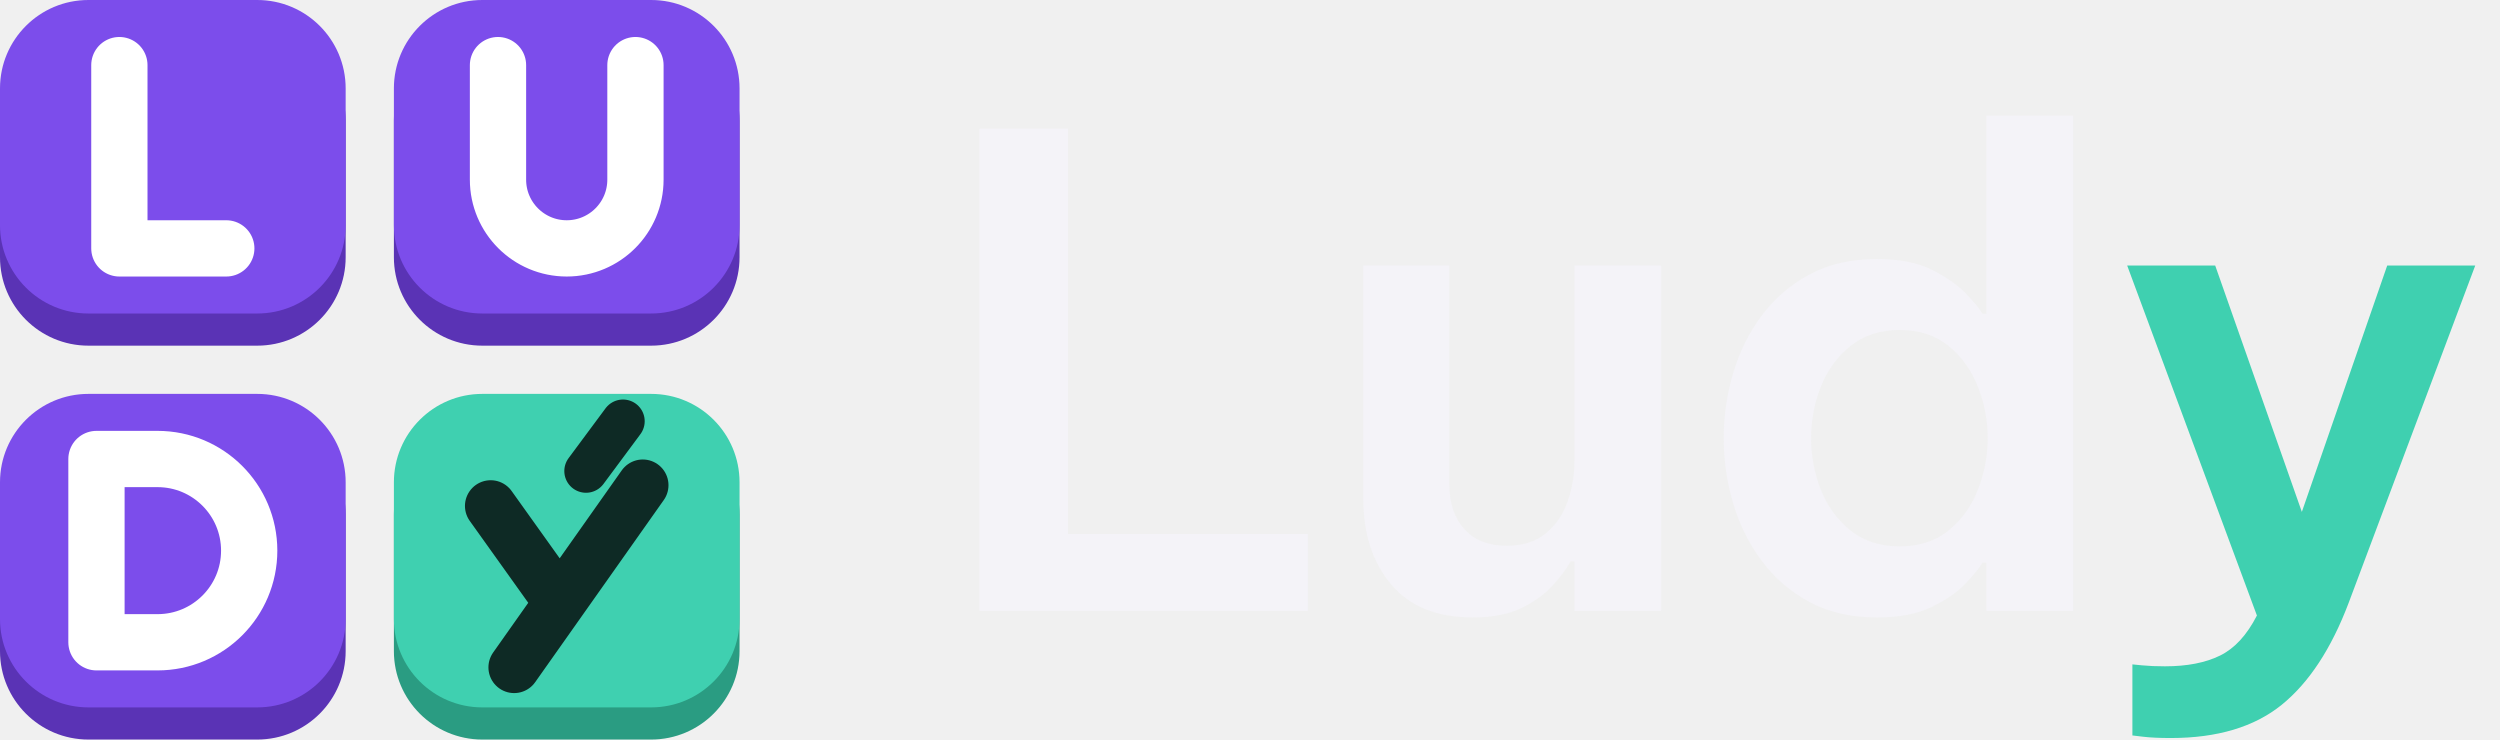
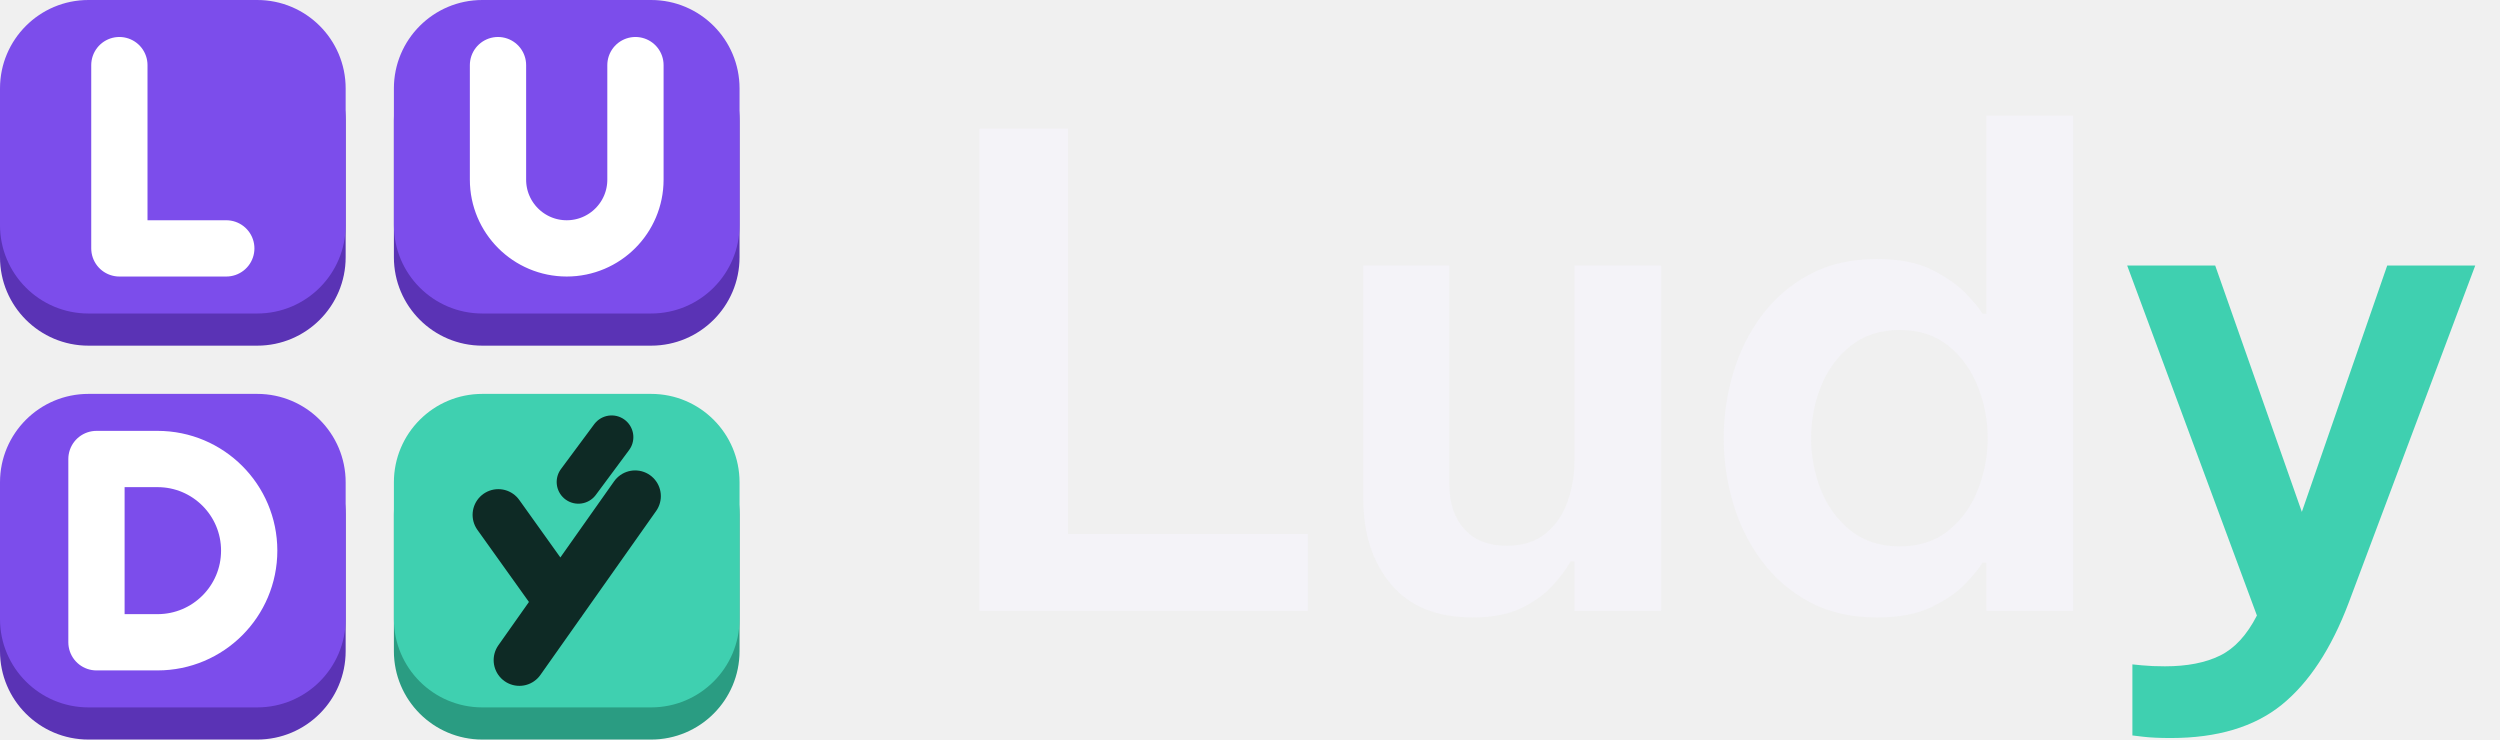
<svg xmlns="http://www.w3.org/2000/svg" viewBox="0 0 311 92" role="img" aria-label="Ludy">
  <path fill="#5A33B5" d="M0 15A11 11 0 0 1 11 4H32A11 11 0 0 1 43 15V32A11 11 0 0 1 32 43H11A11 11 0 0 1 0 32ZM49 15A11 11 0 0 1 60 4H81A11 11 0 0 1 92 15V32A11 11 0 0 1 81 43H60A11 11 0 0 1 49 32ZM0 64A11 11 0 0 1 11 53H32A11 11 0 0 1 43 64V81A11 11 0 0 1 32 92H11A11 11 0 0 1 0 81Z" />
  <path fill="#2A9C82" d="M49 64A11 11 0 0 1 60 53H81A11 11 0 0 1 92 64V81A11 11 0 0 1 81 92H60A11 11 0 0 1 49 81Z" />
  <path fill="#7C4DEB" d="M0 11A11 11 0 0 1 11 0H32A11 11 0 0 1 43 11V28A11 11 0 0 1 32 39H11A11 11 0 0 1 0 28ZM49 11A11 11 0 0 1 60 0H81A11 11 0 0 1 92 11V28A11 11 0 0 1 81 39H60A11 11 0 0 1 49 28ZM0 60A11 11 0 0 1 11 49H32A11 11 0 0 1 43 60V77A11 11 0 0 1 32 88H11A11 11 0 0 1 0 77Z" />
  <path fill="#3FD0B0" d="M49 60A11 11 0 0 1 60 49H81A11 11 0 0 1 92 60V77A11 11 0 0 1 81 88H60A11 11 0 0 1 49 77Z" />
  <path fill="none" stroke="#FFFFFF" stroke-width="7" stroke-linecap="round" stroke-linejoin="round" d="M14.85 8.1V30.9H28.15M61.95 8.1V22.35A8.55 8.55 0 0 0 79.05 22.35V8.1M12 57.1H19.6A11.4 11.4 0 0 1 19.6 79.9H12Z" />
-   <path fill="none" stroke="#0E2A25" stroke-width="6.4" stroke-linecap="round" stroke-linejoin="round" d="M61.04 62.94L69.64 74.98M79.96 60.36L63.96 83.02" />
-   <path fill="none" stroke="#0E2A25" stroke-width="5.4" stroke-linecap="round" stroke-linejoin="round" d="M72.9 58.6L77.5 52.4" />
+   <path fill="none" stroke="#0E2A25" stroke-width="6.4" stroke-linecap="round" stroke-linejoin="round" d="M61.99 64.05L69.73 74.88M79.01 61.72L64.61 82.12" />
+   <path fill="none" stroke="#0E2A25" stroke-width="5.4" stroke-linecap="round" stroke-linejoin="round" d="M71.95 59.96L76.09 54.38" />
  <path fill="#F4F3F8" d="M162.70 76L121.84 76L121.84 16L132.86 16L132.86 66.43L162.70 66.43L162.70 76ZM183.22 76.81L183.22 76.81Q176.49 76.81 173.04 72.68Q169.59 68.54 169.59 62.05L169.59 62.05L169.59 33.03L180.30 33.03L180.30 60.27Q180.30 63.76 182.16 65.82Q184.03 67.89 187.43 67.89L187.43 67.89Q190.43 67.89 192.30 66.35Q194.16 64.81 195.01 62.38Q195.86 59.95 195.86 57.35L195.86 57.35L195.86 33.03L206.65 33.03L206.65 76L195.86 76L195.86 69.84L195.38 69.84Q194.57 71.30 193.07 72.92Q191.57 74.54 189.18 75.68Q186.78 76.81 183.22 76.81ZM233.49 76.81L233.49 76.81Q228.70 76.81 225.14 74.91Q221.57 73 219.18 69.80Q216.78 66.59 215.61 62.62Q214.43 58.65 214.43 54.51L214.43 54.51Q214.43 50.38 215.61 46.41Q216.78 42.43 219.18 39.23Q221.57 36.03 225.14 34.12Q228.70 32.22 233.49 32.22L233.49 32.22Q237.62 32.22 240.30 33.55Q242.97 34.89 244.51 36.47Q246.05 38.05 246.62 39.03L246.62 39.03L247.11 39.03L247.11 14.38L257.89 14.38L257.89 76L247.11 76L247.11 70L246.62 70Q246.05 70.97 244.51 72.59Q242.97 74.22 240.30 75.51Q237.62 76.81 233.49 76.81ZM236.32 67.97L236.32 67.97Q239.97 67.97 242.41 65.99Q244.84 64 246.05 60.92Q247.27 57.84 247.27 54.51L247.27 54.51Q247.27 51.19 246.05 48.11Q244.84 45.03 242.41 43.04Q239.97 41.05 236.32 41.05L236.32 41.05Q232.68 41.05 230.20 43.04Q227.73 45.03 226.51 48.11Q225.30 51.19 225.30 54.51L225.30 54.51Q225.30 57.84 226.51 60.92Q227.73 64 230.20 65.99Q232.68 67.97 236.32 67.97Z" />
  <path fill="#3FD0B0" d="M270.05 91.81L270.05 91.81Q267.95 91.81 266.61 91.65Q265.27 91.49 265.27 91.49L265.27 91.49L265.27 82.65Q265.27 82.65 266.49 82.77Q267.70 82.89 269.32 82.89L269.32 82.89Q273.46 82.89 276.18 81.55Q278.89 80.22 280.76 76.57L280.76 76.57L264.62 33.03L275.57 33.03L286.35 63.68L296.97 33.03L307.92 33.03L292.19 74.95Q288.95 83.54 283.84 87.68Q278.73 91.81 270.05 91.81Z" />
</svg>
